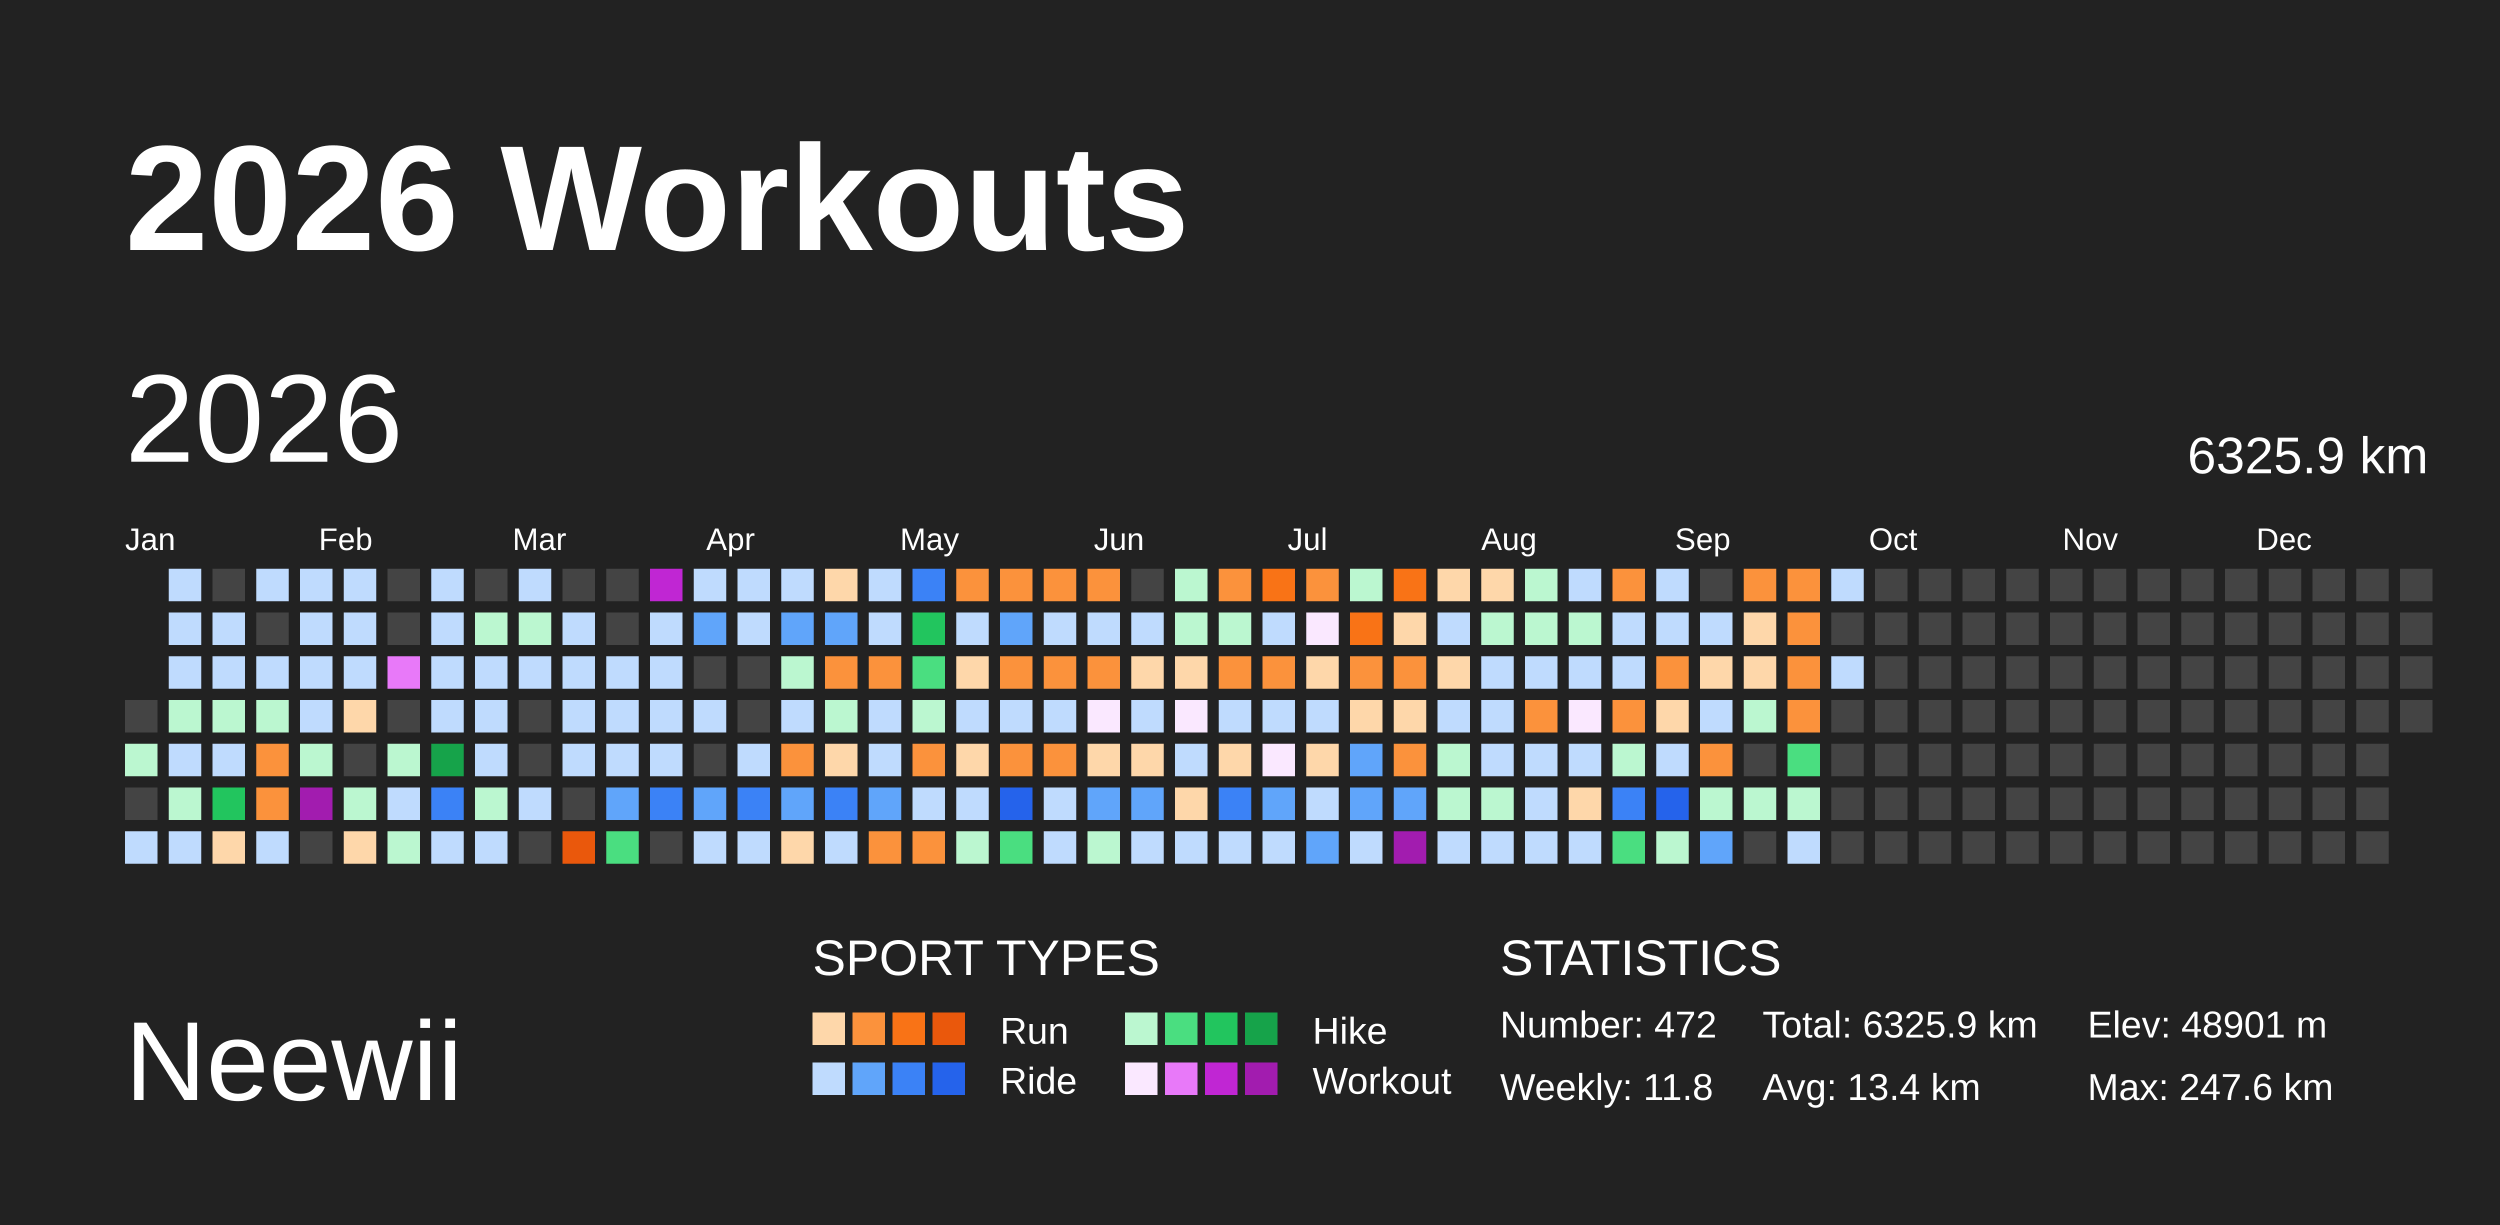
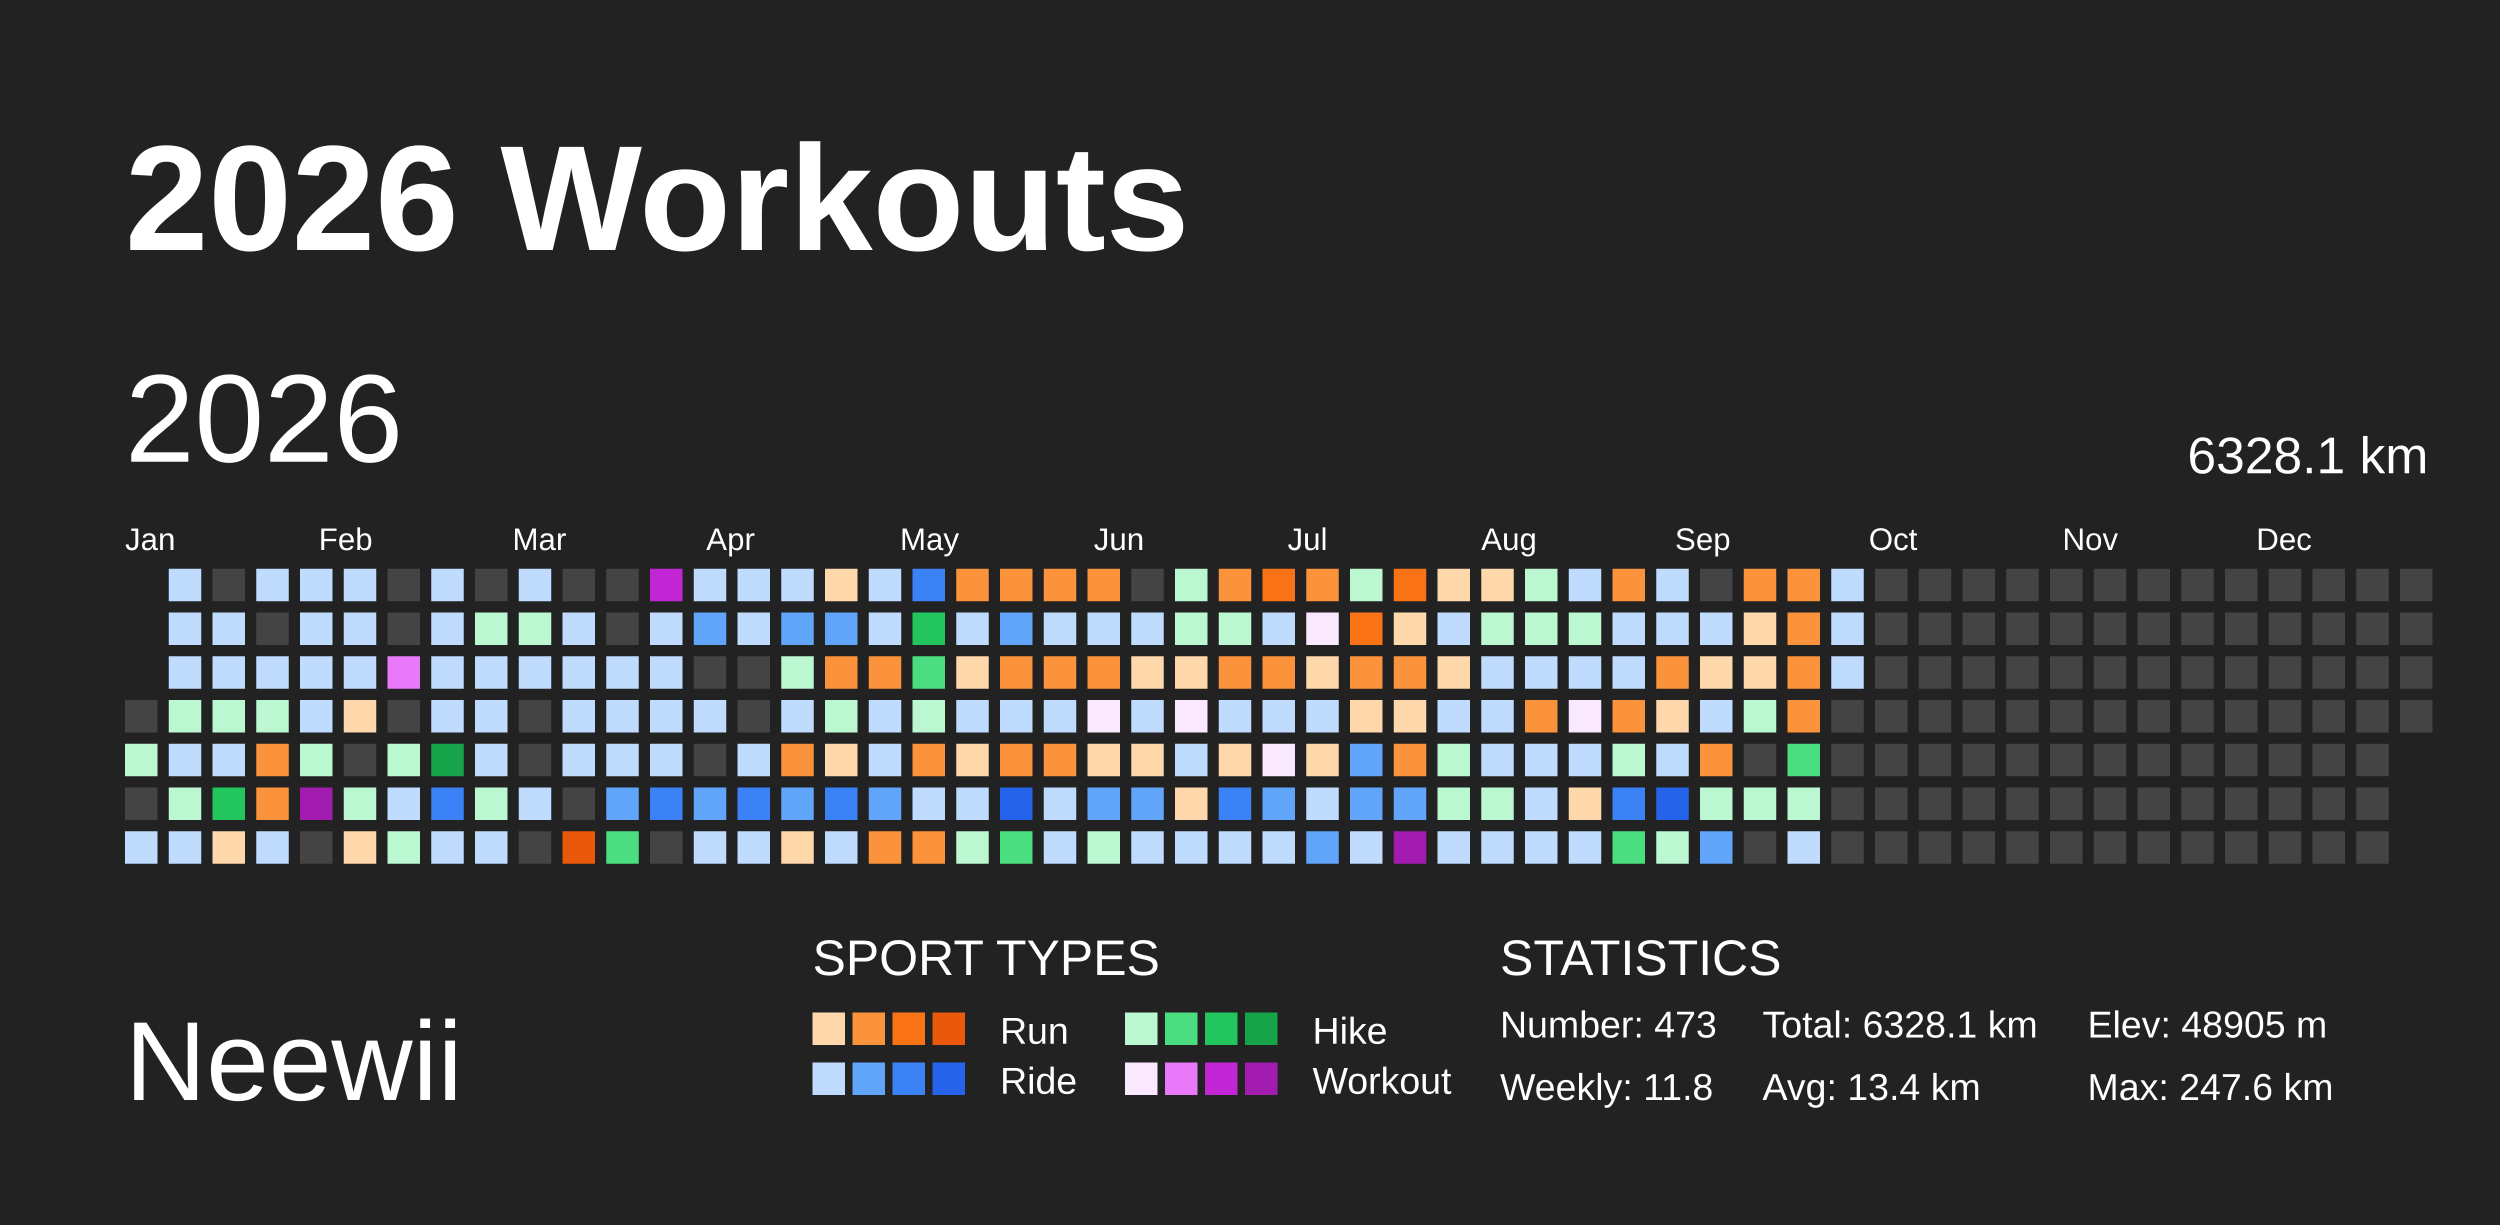
<svg xmlns="http://www.w3.org/2000/svg" baseProfile="full" height="98mm" version="1.1" viewBox="0,0,200,98" width="200mm">
  <defs />
  <rect fill="#222222" height="98" width="200" x="0" y="0" />
  <text fill="#FFFFFF" style="font-size:12px; font-family:Arial; font-weight:bold;" x="10" y="20">2026 Workouts</text>
  <text fill="#FFFFFF" style="font-size:9px; font-family:Arial" x="10" y="88">Neewii</text>
  <text fill="#FFFFFF" style="font-size:4px; font-family:Arial" x="65" y="78">SPORT TYPES</text>
  <rect fill="#fed7aa" height="2.6" width="2.6" x="65.0" y="81" />
  <rect fill="#fb923c" height="2.6" width="2.6" x="68.2" y="81" />
  <rect fill="#f97316" height="2.6" width="2.6" x="71.4" y="81" />
  <rect fill="#ea580c" height="2.6" width="2.6" x="74.6" y="81" />
  <text fill="#FFFFFF" style="font-size:3px; font-family:Arial" x="80" y="83.5">Run</text>
  <rect fill="#bbf7d0" height="2.6" width="2.6" x="90.0" y="81" />
  <rect fill="#4ade80" height="2.6" width="2.6" x="93.2" y="81" />
  <rect fill="#22c55e" height="2.6" width="2.6" x="96.4" y="81" />
  <rect fill="#16a34a" height="2.6" width="2.6" x="99.6" y="81" />
  <text fill="#FFFFFF" style="font-size:3px; font-family:Arial" x="105" y="83.5">Hike</text>
  <rect fill="#bfdbfe" height="2.6" width="2.6" x="65.0" y="85" />
  <rect fill="#60a5fa" height="2.6" width="2.6" x="68.2" y="85" />
  <rect fill="#3b82f6" height="2.6" width="2.6" x="71.4" y="85" />
  <rect fill="#2563eb" height="2.6" width="2.6" x="74.6" y="85" />
  <text fill="#FFFFFF" style="font-size:3px; font-family:Arial" x="80" y="87.5">Ride</text>
  <rect fill="#fae8ff" height="2.6" width="2.6" x="90.0" y="85" />
  <rect fill="#e879f9" height="2.6" width="2.6" x="93.2" y="85" />
  <rect fill="#c026d3" height="2.6" width="2.6" x="96.4" y="85" />
  <rect fill="#a21caf" height="2.6" width="2.6" x="99.6" y="85" />
  <text fill="#FFFFFF" style="font-size:3px; font-family:Arial" x="105" y="87.5">Workout</text>
  <text fill="#FFFFFF" style="font-size:4px; font-family:Arial" x="120" y="78">STATISTICS</text>
-   <text fill="#FFFFFF" style="font-size:3px; font-family:Arial" x="120" y="83">Number: 472</text>
+   <text fill="#FFFFFF" style="font-size:3px; font-family:Arial" x="120" y="83">Number: 473</text>
  <text fill="#FFFFFF" style="font-size:3px; font-family:Arial" x="120" y="88">Weekly: 11.8</text>
-   <text fill="#FFFFFF" style="font-size:3px; font-family:Arial" x="141" y="83">Total: 6325.9 km</text>
+   <text fill="#FFFFFF" style="font-size:3px; font-family:Arial" x="141" y="83">Total: 6328.1 km</text>
  <text fill="#FFFFFF" style="font-size:3px; font-family:Arial" x="141" y="88">Avg: 13.4 km</text>
-   <text fill="#FFFFFF" style="font-size:3px; font-family:Arial" x="167" y="83">Elev: 48901 m</text>
+   <text fill="#FFFFFF" style="font-size:3px; font-family:Arial" x="167" y="83">Elev: 48905 m</text>
  <text fill="#FFFFFF" style="font-size:3px; font-family:Arial" x="167" y="88">Max: 247.6 km</text>
  <text dominant-baseline="hanging" fill="#FFFFFF" style="font-size:10.0px; font-family:Arial;" x="10" y="30">2026</text>
-   <text dominant-baseline="hanging" fill="#FFFFFF" style="font-size:4.125px; font-family:Arial;" x="175" y="35">6325.9 km</text>
+   <text dominant-baseline="hanging" fill="#FFFFFF" style="font-size:4.125px; font-family:Arial;" x="175" y="35">6328.1 km</text>
  <text fill="#FFFFFF" style="font-size:2.5px; font-family:Arial" x="10.0" y="44">Jan</text>
  <text fill="#FFFFFF" style="font-size:2.5px; font-family:Arial" x="25.5" y="44">Feb</text>
  <text fill="#FFFFFF" style="font-size:2.5px; font-family:Arial" x="41.0" y="44">Mar</text>
  <text fill="#FFFFFF" style="font-size:2.5px; font-family:Arial" x="56.5" y="44">Apr</text>
  <text fill="#FFFFFF" style="font-size:2.5px; font-family:Arial" x="72.0" y="44">May</text>
  <text fill="#FFFFFF" style="font-size:2.5px; font-family:Arial" x="87.5" y="44">Jun</text>
  <text fill="#FFFFFF" style="font-size:2.5px; font-family:Arial" x="103.0" y="44">Jul</text>
  <text fill="#FFFFFF" style="font-size:2.5px; font-family:Arial" x="118.5" y="44">Aug</text>
  <text fill="#FFFFFF" style="font-size:2.5px; font-family:Arial" x="134.0" y="44">Sep</text>
  <text fill="#FFFFFF" style="font-size:2.5px; font-family:Arial" x="149.5" y="44">Oct</text>
  <text fill="#FFFFFF" style="font-size:2.5px; font-family:Arial" x="165.0" y="44">Nov</text>
  <text fill="#FFFFFF" style="font-size:2.5px; font-family:Arial" x="180.5" y="44">Dec</text>
  <rect fill="#444444" height="2.6" width="2.6" x="10.0" y="56.0" />
  <rect fill="#bbf7d0" height="2.6" width="2.6" x="10.0" y="59.5" />
  <rect fill="#444444" height="2.6" width="2.6" x="10.0" y="63.0" />
  <rect fill="#bfdbfe" height="2.6" width="2.6" x="10.0" y="66.5" />
  <rect fill="#bfdbfe" height="2.6" width="2.6" x="13.5" y="45.5" />
  <rect fill="#bfdbfe" height="2.6" width="2.6" x="13.5" y="49.0" />
  <rect fill="#bfdbfe" height="2.6" width="2.6" x="13.5" y="52.5" />
  <rect fill="#bbf7d0" height="2.6" width="2.6" x="13.5" y="56.0" />
  <rect fill="#bfdbfe" height="2.6" width="2.6" x="13.5" y="59.5" />
  <rect fill="#bbf7d0" height="2.6" width="2.6" x="13.5" y="63.0" />
  <rect fill="#bfdbfe" height="2.6" width="2.6" x="13.5" y="66.5" />
  <rect fill="#444444" height="2.6" width="2.6" x="17.0" y="45.5" />
  <rect fill="#bfdbfe" height="2.6" width="2.6" x="17.0" y="49.0" />
  <rect fill="#bfdbfe" height="2.6" width="2.6" x="17.0" y="52.5" />
  <rect fill="#bbf7d0" height="2.6" width="2.6" x="17.0" y="56.0" />
  <rect fill="#bfdbfe" height="2.6" width="2.6" x="17.0" y="59.5" />
  <rect fill="#22c55e" height="2.6" width="2.6" x="17.0" y="63.0" />
  <rect fill="#fed7aa" height="2.6" width="2.6" x="17.0" y="66.5" />
  <rect fill="#bfdbfe" height="2.6" width="2.6" x="20.5" y="45.5" />
  <rect fill="#444444" height="2.6" width="2.6" x="20.5" y="49.0" />
  <rect fill="#bfdbfe" height="2.6" width="2.6" x="20.5" y="52.5" />
  <rect fill="#bbf7d0" height="2.6" width="2.6" x="20.5" y="56.0" />
  <rect fill="#fb923c" height="2.6" width="2.6" x="20.5" y="59.5" />
  <rect fill="#fb923c" height="2.6" width="2.6" x="20.5" y="63.0" />
  <rect fill="#bfdbfe" height="2.6" width="2.6" x="20.5" y="66.5" />
  <rect fill="#bfdbfe" height="2.6" width="2.6" x="24.0" y="45.5" />
  <rect fill="#bfdbfe" height="2.6" width="2.6" x="24.0" y="49.0" />
  <rect fill="#bfdbfe" height="2.6" width="2.6" x="24.0" y="52.5" />
  <rect fill="#bfdbfe" height="2.6" width="2.6" x="24.0" y="56.0" />
  <rect fill="#bbf7d0" height="2.6" width="2.6" x="24.0" y="59.5" />
  <rect fill="#a21caf" height="2.6" width="2.6" x="24.0" y="63.0" />
  <rect fill="#444444" height="2.6" width="2.6" x="24.0" y="66.5" />
  <rect fill="#bfdbfe" height="2.6" width="2.6" x="27.5" y="45.5" />
  <rect fill="#bfdbfe" height="2.6" width="2.6" x="27.5" y="49.0" />
  <rect fill="#bfdbfe" height="2.6" width="2.6" x="27.5" y="52.5" />
  <rect fill="#fed7aa" height="2.6" width="2.6" x="27.5" y="56.0" />
  <rect fill="#444444" height="2.6" width="2.6" x="27.5" y="59.5" />
  <rect fill="#bbf7d0" height="2.6" width="2.6" x="27.5" y="63.0" />
  <rect fill="#fed7aa" height="2.6" width="2.6" x="27.5" y="66.5" />
  <rect fill="#444444" height="2.6" width="2.6" x="31.0" y="45.5" />
  <rect fill="#444444" height="2.6" width="2.6" x="31.0" y="49.0" />
  <rect fill="#e879f9" height="2.6" width="2.6" x="31.0" y="52.5" />
  <rect fill="#444444" height="2.6" width="2.6" x="31.0" y="56.0" />
  <rect fill="#bbf7d0" height="2.6" width="2.6" x="31.0" y="59.5" />
  <rect fill="#bfdbfe" height="2.6" width="2.6" x="31.0" y="63.0" />
  <rect fill="#bbf7d0" height="2.6" width="2.6" x="31.0" y="66.5" />
  <rect fill="#bfdbfe" height="2.6" width="2.6" x="34.5" y="45.5" />
  <rect fill="#bfdbfe" height="2.6" width="2.6" x="34.5" y="49.0" />
  <rect fill="#bfdbfe" height="2.6" width="2.6" x="34.5" y="52.5" />
  <rect fill="#bfdbfe" height="2.6" width="2.6" x="34.5" y="56.0" />
  <rect fill="#16a34a" height="2.6" width="2.6" x="34.5" y="59.5" />
  <rect fill="#3b82f6" height="2.6" width="2.6" x="34.5" y="63.0" />
  <rect fill="#bfdbfe" height="2.6" width="2.6" x="34.5" y="66.5" />
  <rect fill="#444444" height="2.6" width="2.6" x="38.0" y="45.5" />
  <rect fill="#bbf7d0" height="2.6" width="2.6" x="38.0" y="49.0" />
  <rect fill="#bfdbfe" height="2.6" width="2.6" x="38.0" y="52.5" />
  <rect fill="#bfdbfe" height="2.6" width="2.6" x="38.0" y="56.0" />
  <rect fill="#bfdbfe" height="2.6" width="2.6" x="38.0" y="59.5" />
  <rect fill="#bbf7d0" height="2.6" width="2.6" x="38.0" y="63.0" />
  <rect fill="#bfdbfe" height="2.6" width="2.6" x="38.0" y="66.5" />
  <rect fill="#bfdbfe" height="2.6" width="2.6" x="41.5" y="45.5" />
  <rect fill="#bbf7d0" height="2.6" width="2.6" x="41.5" y="49.0" />
  <rect fill="#bfdbfe" height="2.6" width="2.6" x="41.5" y="52.5" />
  <rect fill="#444444" height="2.6" width="2.6" x="41.5" y="56.0" />
  <rect fill="#444444" height="2.6" width="2.6" x="41.5" y="59.5" />
  <rect fill="#bfdbfe" height="2.6" width="2.6" x="41.5" y="63.0" />
  <rect fill="#444444" height="2.6" width="2.6" x="41.5" y="66.5" />
  <rect fill="#444444" height="2.6" width="2.6" x="45.0" y="45.5" />
  <rect fill="#bfdbfe" height="2.6" width="2.6" x="45.0" y="49.0" />
  <rect fill="#bfdbfe" height="2.6" width="2.6" x="45.0" y="52.5" />
  <rect fill="#bfdbfe" height="2.6" width="2.6" x="45.0" y="56.0" />
  <rect fill="#bfdbfe" height="2.6" width="2.6" x="45.0" y="59.5" />
  <rect fill="#444444" height="2.6" width="2.6" x="45.0" y="63.0" />
  <rect fill="#ea580c" height="2.6" width="2.6" x="45.0" y="66.5" />
  <rect fill="#444444" height="2.6" width="2.6" x="48.5" y="45.5" />
  <rect fill="#444444" height="2.6" width="2.6" x="48.5" y="49.0" />
  <rect fill="#bfdbfe" height="2.6" width="2.6" x="48.5" y="52.5" />
  <rect fill="#bfdbfe" height="2.6" width="2.6" x="48.5" y="56.0" />
  <rect fill="#bfdbfe" height="2.6" width="2.6" x="48.5" y="59.5" />
  <rect fill="#60a5fa" height="2.6" width="2.6" x="48.5" y="63.0" />
  <rect fill="#4ade80" height="2.6" width="2.6" x="48.5" y="66.5" />
  <rect fill="#c026d3" height="2.6" width="2.6" x="52.0" y="45.5" />
  <rect fill="#bfdbfe" height="2.6" width="2.6" x="52.0" y="49.0" />
  <rect fill="#bfdbfe" height="2.6" width="2.6" x="52.0" y="52.5" />
  <rect fill="#bfdbfe" height="2.6" width="2.6" x="52.0" y="56.0" />
  <rect fill="#bfdbfe" height="2.6" width="2.6" x="52.0" y="59.5" />
  <rect fill="#3b82f6" height="2.6" width="2.6" x="52.0" y="63.0" />
  <rect fill="#444444" height="2.6" width="2.6" x="52.0" y="66.5" />
  <rect fill="#bfdbfe" height="2.6" width="2.6" x="55.5" y="45.5" />
  <rect fill="#60a5fa" height="2.6" width="2.6" x="55.5" y="49.0" />
  <rect fill="#444444" height="2.6" width="2.6" x="55.5" y="52.5" />
  <rect fill="#bfdbfe" height="2.6" width="2.6" x="55.5" y="56.0" />
  <rect fill="#444444" height="2.6" width="2.6" x="55.5" y="59.5" />
  <rect fill="#60a5fa" height="2.6" width="2.6" x="55.5" y="63.0" />
  <rect fill="#bfdbfe" height="2.6" width="2.6" x="55.5" y="66.5" />
  <rect fill="#bfdbfe" height="2.6" width="2.6" x="59.0" y="45.5" />
  <rect fill="#bfdbfe" height="2.6" width="2.6" x="59.0" y="49.0" />
  <rect fill="#444444" height="2.6" width="2.6" x="59.0" y="52.5" />
  <rect fill="#444444" height="2.6" width="2.6" x="59.0" y="56.0" />
  <rect fill="#bfdbfe" height="2.6" width="2.6" x="59.0" y="59.5" />
  <rect fill="#3b82f6" height="2.6" width="2.6" x="59.0" y="63.0" />
  <rect fill="#bfdbfe" height="2.6" width="2.6" x="59.0" y="66.5" />
  <rect fill="#bfdbfe" height="2.6" width="2.6" x="62.5" y="45.5" />
  <rect fill="#60a5fa" height="2.6" width="2.6" x="62.5" y="49.0" />
  <rect fill="#bbf7d0" height="2.6" width="2.6" x="62.5" y="52.5" />
  <rect fill="#bfdbfe" height="2.6" width="2.6" x="62.5" y="56.0" />
  <rect fill="#fb923c" height="2.6" width="2.6" x="62.5" y="59.5" />
  <rect fill="#60a5fa" height="2.6" width="2.6" x="62.5" y="63.0" />
  <rect fill="#fed7aa" height="2.6" width="2.6" x="62.5" y="66.5" />
  <rect fill="#fed7aa" height="2.6" width="2.6" x="66.0" y="45.5" />
  <rect fill="#60a5fa" height="2.6" width="2.6" x="66.0" y="49.0" />
  <rect fill="#fb923c" height="2.6" width="2.6" x="66.0" y="52.5" />
  <rect fill="#bbf7d0" height="2.6" width="2.6" x="66.0" y="56.0" />
  <rect fill="#fed7aa" height="2.6" width="2.6" x="66.0" y="59.5" />
  <rect fill="#3b82f6" height="2.6" width="2.6" x="66.0" y="63.0" />
  <rect fill="#bfdbfe" height="2.6" width="2.6" x="66.0" y="66.5" />
  <rect fill="#bfdbfe" height="2.6" width="2.6" x="69.5" y="45.5" />
  <rect fill="#bfdbfe" height="2.6" width="2.6" x="69.5" y="49.0" />
  <rect fill="#fb923c" height="2.6" width="2.6" x="69.5" y="52.5" />
  <rect fill="#bfdbfe" height="2.6" width="2.6" x="69.5" y="56.0" />
  <rect fill="#bfdbfe" height="2.6" width="2.6" x="69.5" y="59.5" />
  <rect fill="#60a5fa" height="2.6" width="2.6" x="69.5" y="63.0" />
  <rect fill="#fb923c" height="2.6" width="2.6" x="69.5" y="66.5" />
  <rect fill="#3b82f6" height="2.6" width="2.6" x="73.0" y="45.5" />
  <rect fill="#22c55e" height="2.6" width="2.6" x="73.0" y="49.0" />
  <rect fill="#4ade80" height="2.6" width="2.6" x="73.0" y="52.5" />
  <rect fill="#bbf7d0" height="2.6" width="2.6" x="73.0" y="56.0" />
  <rect fill="#fb923c" height="2.6" width="2.6" x="73.0" y="59.5" />
  <rect fill="#bfdbfe" height="2.6" width="2.6" x="73.0" y="63.0" />
  <rect fill="#fb923c" height="2.6" width="2.6" x="73.0" y="66.5" />
  <rect fill="#fb923c" height="2.6" width="2.6" x="76.5" y="45.5" />
  <rect fill="#bfdbfe" height="2.6" width="2.6" x="76.5" y="49.0" />
  <rect fill="#fed7aa" height="2.6" width="2.6" x="76.5" y="52.5" />
  <rect fill="#bfdbfe" height="2.6" width="2.6" x="76.5" y="56.0" />
  <rect fill="#fed7aa" height="2.6" width="2.6" x="76.5" y="59.5" />
  <rect fill="#bfdbfe" height="2.6" width="2.6" x="76.5" y="63.0" />
  <rect fill="#bbf7d0" height="2.6" width="2.6" x="76.5" y="66.5" />
  <rect fill="#fb923c" height="2.6" width="2.6" x="80.0" y="45.5" />
  <rect fill="#60a5fa" height="2.6" width="2.6" x="80.0" y="49.0" />
  <rect fill="#fb923c" height="2.6" width="2.6" x="80.0" y="52.5" />
  <rect fill="#bfdbfe" height="2.6" width="2.6" x="80.0" y="56.0" />
  <rect fill="#fb923c" height="2.6" width="2.6" x="80.0" y="59.5" />
  <rect fill="#2563eb" height="2.6" width="2.6" x="80.0" y="63.0" />
  <rect fill="#4ade80" height="2.6" width="2.6" x="80.0" y="66.5" />
  <rect fill="#fb923c" height="2.6" width="2.6" x="83.5" y="45.5" />
  <rect fill="#bfdbfe" height="2.6" width="2.6" x="83.5" y="49.0" />
  <rect fill="#fb923c" height="2.6" width="2.6" x="83.5" y="52.5" />
  <rect fill="#bfdbfe" height="2.6" width="2.6" x="83.5" y="56.0" />
  <rect fill="#fb923c" height="2.6" width="2.6" x="83.5" y="59.5" />
  <rect fill="#bfdbfe" height="2.6" width="2.6" x="83.5" y="63.0" />
  <rect fill="#bfdbfe" height="2.6" width="2.6" x="83.5" y="66.5" />
  <rect fill="#fb923c" height="2.6" width="2.6" x="87.0" y="45.5" />
  <rect fill="#bfdbfe" height="2.6" width="2.6" x="87.0" y="49.0" />
  <rect fill="#fb923c" height="2.6" width="2.6" x="87.0" y="52.5" />
  <rect fill="#fae8ff" height="2.6" width="2.6" x="87.0" y="56.0" />
  <rect fill="#fed7aa" height="2.6" width="2.6" x="87.0" y="59.5" />
  <rect fill="#60a5fa" height="2.6" width="2.6" x="87.0" y="63.0" />
  <rect fill="#bbf7d0" height="2.6" width="2.6" x="87.0" y="66.5" />
  <rect fill="#444444" height="2.6" width="2.6" x="90.5" y="45.5" />
  <rect fill="#bfdbfe" height="2.6" width="2.6" x="90.5" y="49.0" />
  <rect fill="#fed7aa" height="2.6" width="2.6" x="90.5" y="52.5" />
  <rect fill="#bfdbfe" height="2.6" width="2.6" x="90.5" y="56.0" />
  <rect fill="#fed7aa" height="2.6" width="2.6" x="90.5" y="59.5" />
  <rect fill="#60a5fa" height="2.6" width="2.6" x="90.5" y="63.0" />
  <rect fill="#bfdbfe" height="2.6" width="2.6" x="90.5" y="66.5" />
  <rect fill="#bbf7d0" height="2.6" width="2.6" x="94.0" y="45.5" />
  <rect fill="#bbf7d0" height="2.6" width="2.6" x="94.0" y="49.0" />
  <rect fill="#fed7aa" height="2.6" width="2.6" x="94.0" y="52.5" />
  <rect fill="#fae8ff" height="2.6" width="2.6" x="94.0" y="56.0" />
  <rect fill="#bfdbfe" height="2.6" width="2.6" x="94.0" y="59.5" />
  <rect fill="#fed7aa" height="2.6" width="2.6" x="94.0" y="63.0" />
  <rect fill="#bfdbfe" height="2.6" width="2.6" x="94.0" y="66.5" />
  <rect fill="#fb923c" height="2.6" width="2.6" x="97.5" y="45.5" />
  <rect fill="#bbf7d0" height="2.6" width="2.6" x="97.5" y="49.0" />
  <rect fill="#fb923c" height="2.6" width="2.6" x="97.5" y="52.5" />
  <rect fill="#bfdbfe" height="2.6" width="2.6" x="97.5" y="56.0" />
  <rect fill="#fed7aa" height="2.6" width="2.6" x="97.5" y="59.5" />
  <rect fill="#3b82f6" height="2.6" width="2.6" x="97.5" y="63.0" />
  <rect fill="#bfdbfe" height="2.6" width="2.6" x="97.5" y="66.5" />
  <rect fill="#f97316" height="2.6" width="2.6" x="101.0" y="45.5" />
  <rect fill="#bfdbfe" height="2.6" width="2.6" x="101.0" y="49.0" />
  <rect fill="#fb923c" height="2.6" width="2.6" x="101.0" y="52.5" />
  <rect fill="#bfdbfe" height="2.6" width="2.6" x="101.0" y="56.0" />
  <rect fill="#fae8ff" height="2.6" width="2.6" x="101.0" y="59.5" />
  <rect fill="#60a5fa" height="2.6" width="2.6" x="101.0" y="63.0" />
  <rect fill="#bfdbfe" height="2.6" width="2.6" x="101.0" y="66.5" />
  <rect fill="#fb923c" height="2.6" width="2.6" x="104.5" y="45.5" />
  <rect fill="#fae8ff" height="2.6" width="2.6" x="104.5" y="49.0" />
  <rect fill="#fed7aa" height="2.6" width="2.6" x="104.5" y="52.5" />
  <rect fill="#bfdbfe" height="2.6" width="2.6" x="104.5" y="56.0" />
  <rect fill="#fed7aa" height="2.6" width="2.6" x="104.5" y="59.5" />
  <rect fill="#bfdbfe" height="2.6" width="2.6" x="104.5" y="63.0" />
  <rect fill="#60a5fa" height="2.6" width="2.6" x="104.5" y="66.5" />
  <rect fill="#bbf7d0" height="2.6" width="2.6" x="108.0" y="45.5" />
  <rect fill="#f97316" height="2.6" width="2.6" x="108.0" y="49.0" />
  <rect fill="#fb923c" height="2.6" width="2.6" x="108.0" y="52.5" />
  <rect fill="#fed7aa" height="2.6" width="2.6" x="108.0" y="56.0" />
  <rect fill="#60a5fa" height="2.6" width="2.6" x="108.0" y="59.5" />
  <rect fill="#60a5fa" height="2.6" width="2.6" x="108.0" y="63.0" />
  <rect fill="#bfdbfe" height="2.6" width="2.6" x="108.0" y="66.5" />
  <rect fill="#f97316" height="2.6" width="2.6" x="111.5" y="45.5" />
  <rect fill="#fed7aa" height="2.6" width="2.6" x="111.5" y="49.0" />
  <rect fill="#fb923c" height="2.6" width="2.6" x="111.5" y="52.5" />
  <rect fill="#fed7aa" height="2.6" width="2.6" x="111.5" y="56.0" />
  <rect fill="#fb923c" height="2.6" width="2.6" x="111.5" y="59.5" />
  <rect fill="#60a5fa" height="2.6" width="2.6" x="111.5" y="63.0" />
  <rect fill="#a21caf" height="2.6" width="2.6" x="111.5" y="66.5" />
  <rect fill="#fed7aa" height="2.6" width="2.6" x="115.0" y="45.5" />
  <rect fill="#bfdbfe" height="2.6" width="2.6" x="115.0" y="49.0" />
  <rect fill="#fed7aa" height="2.6" width="2.6" x="115.0" y="52.5" />
  <rect fill="#bfdbfe" height="2.6" width="2.6" x="115.0" y="56.0" />
  <rect fill="#bbf7d0" height="2.6" width="2.6" x="115.0" y="59.5" />
  <rect fill="#bbf7d0" height="2.6" width="2.6" x="115.0" y="63.0" />
  <rect fill="#bfdbfe" height="2.6" width="2.6" x="115.0" y="66.5" />
  <rect fill="#fed7aa" height="2.6" width="2.6" x="118.5" y="45.5" />
  <rect fill="#bbf7d0" height="2.6" width="2.6" x="118.5" y="49.0" />
  <rect fill="#bfdbfe" height="2.6" width="2.6" x="118.5" y="52.5" />
  <rect fill="#bfdbfe" height="2.6" width="2.6" x="118.5" y="56.0" />
  <rect fill="#bfdbfe" height="2.6" width="2.6" x="118.5" y="59.5" />
  <rect fill="#bbf7d0" height="2.6" width="2.6" x="118.5" y="63.0" />
  <rect fill="#bfdbfe" height="2.6" width="2.6" x="118.5" y="66.5" />
  <rect fill="#bbf7d0" height="2.6" width="2.6" x="122.0" y="45.5" />
  <rect fill="#bbf7d0" height="2.6" width="2.6" x="122.0" y="49.0" />
  <rect fill="#bfdbfe" height="2.6" width="2.6" x="122.0" y="52.5" />
  <rect fill="#fb923c" height="2.6" width="2.6" x="122.0" y="56.0" />
  <rect fill="#bfdbfe" height="2.6" width="2.6" x="122.0" y="59.5" />
  <rect fill="#bfdbfe" height="2.6" width="2.6" x="122.0" y="63.0" />
  <rect fill="#bfdbfe" height="2.6" width="2.6" x="122.0" y="66.5" />
  <rect fill="#bfdbfe" height="2.6" width="2.6" x="125.5" y="45.5" />
  <rect fill="#bbf7d0" height="2.6" width="2.6" x="125.5" y="49.0" />
  <rect fill="#bfdbfe" height="2.6" width="2.6" x="125.5" y="52.5" />
  <rect fill="#fae8ff" height="2.6" width="2.6" x="125.5" y="56.0" />
  <rect fill="#bfdbfe" height="2.6" width="2.6" x="125.5" y="59.5" />
  <rect fill="#fed7aa" height="2.6" width="2.6" x="125.5" y="63.0" />
  <rect fill="#bfdbfe" height="2.6" width="2.6" x="125.5" y="66.5" />
  <rect fill="#fb923c" height="2.6" width="2.6" x="129.0" y="45.5" />
  <rect fill="#bfdbfe" height="2.6" width="2.6" x="129.0" y="49.0" />
  <rect fill="#bfdbfe" height="2.6" width="2.6" x="129.0" y="52.5" />
  <rect fill="#fb923c" height="2.6" width="2.6" x="129.0" y="56.0" />
  <rect fill="#bbf7d0" height="2.6" width="2.6" x="129.0" y="59.5" />
  <rect fill="#3b82f6" height="2.6" width="2.6" x="129.0" y="63.0" />
  <rect fill="#4ade80" height="2.6" width="2.6" x="129.0" y="66.5" />
  <rect fill="#bfdbfe" height="2.6" width="2.6" x="132.5" y="45.5" />
  <rect fill="#bfdbfe" height="2.6" width="2.6" x="132.5" y="49.0" />
  <rect fill="#fb923c" height="2.6" width="2.6" x="132.5" y="52.5" />
  <rect fill="#fed7aa" height="2.6" width="2.6" x="132.5" y="56.0" />
  <rect fill="#bfdbfe" height="2.6" width="2.6" x="132.5" y="59.5" />
  <rect fill="#2563eb" height="2.6" width="2.6" x="132.5" y="63.0" />
  <rect fill="#bbf7d0" height="2.6" width="2.6" x="132.5" y="66.5" />
  <rect fill="#444444" height="2.6" width="2.6" x="136.0" y="45.5" />
  <rect fill="#bfdbfe" height="2.6" width="2.6" x="136.0" y="49.0" />
  <rect fill="#fed7aa" height="2.6" width="2.6" x="136.0" y="52.5" />
  <rect fill="#bfdbfe" height="2.6" width="2.6" x="136.0" y="56.0" />
  <rect fill="#fb923c" height="2.6" width="2.6" x="136.0" y="59.5" />
  <rect fill="#bbf7d0" height="2.6" width="2.6" x="136.0" y="63.0" />
  <rect fill="#60a5fa" height="2.6" width="2.6" x="136.0" y="66.5" />
  <rect fill="#fb923c" height="2.6" width="2.6" x="139.5" y="45.5" />
  <rect fill="#fed7aa" height="2.6" width="2.6" x="139.5" y="49.0" />
  <rect fill="#fed7aa" height="2.6" width="2.6" x="139.5" y="52.5" />
  <rect fill="#bbf7d0" height="2.6" width="2.6" x="139.5" y="56.0" />
  <rect fill="#444444" height="2.6" width="2.6" x="139.5" y="59.5" />
  <rect fill="#bbf7d0" height="2.6" width="2.6" x="139.5" y="63.0" />
  <rect fill="#444444" height="2.6" width="2.6" x="139.5" y="66.5" />
  <rect fill="#fb923c" height="2.6" width="2.6" x="143.0" y="45.5" />
  <rect fill="#fb923c" height="2.6" width="2.6" x="143.0" y="49.0" />
  <rect fill="#fb923c" height="2.6" width="2.6" x="143.0" y="52.5" />
  <rect fill="#fb923c" height="2.6" width="2.6" x="143.0" y="56.0" />
  <rect fill="#4ade80" height="2.6" width="2.6" x="143.0" y="59.5" />
  <rect fill="#bbf7d0" height="2.6" width="2.6" x="143.0" y="63.0" />
  <rect fill="#bfdbfe" height="2.6" width="2.6" x="143.0" y="66.5" />
  <rect fill="#bfdbfe" height="2.6" width="2.6" x="146.5" y="45.5" />
-   <rect fill="#444444" height="2.6" width="2.6" x="146.5" y="49.0" />
+   <rect fill="#bfdbfe" height="2.6" width="2.6" x="146.5" y="49.0" />
  <rect fill="#bfdbfe" height="2.6" width="2.6" x="146.5" y="52.5" />
  <rect fill="#444444" height="2.6" width="2.6" x="146.5" y="56.0" />
  <rect fill="#444444" height="2.6" width="2.6" x="146.5" y="59.5" />
  <rect fill="#444444" height="2.6" width="2.6" x="146.5" y="63.0" />
  <rect fill="#444444" height="2.6" width="2.6" x="146.5" y="66.5" />
  <rect fill="#444444" height="2.6" width="2.6" x="150.0" y="45.5" />
  <rect fill="#444444" height="2.6" width="2.6" x="150.0" y="49.0" />
  <rect fill="#444444" height="2.6" width="2.6" x="150.0" y="52.5" />
  <rect fill="#444444" height="2.6" width="2.6" x="150.0" y="56.0" />
  <rect fill="#444444" height="2.6" width="2.6" x="150.0" y="59.5" />
  <rect fill="#444444" height="2.6" width="2.6" x="150.0" y="63.0" />
  <rect fill="#444444" height="2.6" width="2.6" x="150.0" y="66.5" />
  <rect fill="#444444" height="2.6" width="2.6" x="153.5" y="45.5" />
  <rect fill="#444444" height="2.6" width="2.6" x="153.5" y="49.0" />
  <rect fill="#444444" height="2.6" width="2.6" x="153.5" y="52.5" />
  <rect fill="#444444" height="2.6" width="2.6" x="153.5" y="56.0" />
  <rect fill="#444444" height="2.6" width="2.6" x="153.5" y="59.5" />
  <rect fill="#444444" height="2.6" width="2.6" x="153.5" y="63.0" />
  <rect fill="#444444" height="2.6" width="2.6" x="153.5" y="66.5" />
  <rect fill="#444444" height="2.6" width="2.6" x="157.0" y="45.5" />
  <rect fill="#444444" height="2.6" width="2.6" x="157.0" y="49.0" />
  <rect fill="#444444" height="2.6" width="2.6" x="157.0" y="52.5" />
  <rect fill="#444444" height="2.6" width="2.6" x="157.0" y="56.0" />
  <rect fill="#444444" height="2.6" width="2.6" x="157.0" y="59.5" />
  <rect fill="#444444" height="2.6" width="2.6" x="157.0" y="63.0" />
  <rect fill="#444444" height="2.6" width="2.6" x="157.0" y="66.5" />
  <rect fill="#444444" height="2.6" width="2.6" x="160.5" y="45.5" />
  <rect fill="#444444" height="2.6" width="2.6" x="160.5" y="49.0" />
  <rect fill="#444444" height="2.6" width="2.6" x="160.5" y="52.5" />
  <rect fill="#444444" height="2.6" width="2.6" x="160.5" y="56.0" />
  <rect fill="#444444" height="2.6" width="2.6" x="160.5" y="59.5" />
  <rect fill="#444444" height="2.6" width="2.6" x="160.5" y="63.0" />
  <rect fill="#444444" height="2.6" width="2.6" x="160.5" y="66.5" />
  <rect fill="#444444" height="2.6" width="2.6" x="164.0" y="45.5" />
  <rect fill="#444444" height="2.6" width="2.6" x="164.0" y="49.0" />
  <rect fill="#444444" height="2.6" width="2.6" x="164.0" y="52.5" />
  <rect fill="#444444" height="2.6" width="2.6" x="164.0" y="56.0" />
  <rect fill="#444444" height="2.6" width="2.6" x="164.0" y="59.5" />
  <rect fill="#444444" height="2.6" width="2.6" x="164.0" y="63.0" />
  <rect fill="#444444" height="2.6" width="2.6" x="164.0" y="66.5" />
  <rect fill="#444444" height="2.6" width="2.6" x="167.5" y="45.5" />
  <rect fill="#444444" height="2.6" width="2.6" x="167.5" y="49.0" />
  <rect fill="#444444" height="2.6" width="2.6" x="167.5" y="52.5" />
  <rect fill="#444444" height="2.6" width="2.6" x="167.5" y="56.0" />
  <rect fill="#444444" height="2.6" width="2.6" x="167.5" y="59.5" />
  <rect fill="#444444" height="2.6" width="2.6" x="167.5" y="63.0" />
  <rect fill="#444444" height="2.6" width="2.6" x="167.5" y="66.5" />
  <rect fill="#444444" height="2.6" width="2.6" x="171.0" y="45.5" />
  <rect fill="#444444" height="2.6" width="2.6" x="171.0" y="49.0" />
  <rect fill="#444444" height="2.6" width="2.6" x="171.0" y="52.5" />
  <rect fill="#444444" height="2.6" width="2.6" x="171.0" y="56.0" />
  <rect fill="#444444" height="2.6" width="2.6" x="171.0" y="59.5" />
  <rect fill="#444444" height="2.6" width="2.6" x="171.0" y="63.0" />
  <rect fill="#444444" height="2.6" width="2.6" x="171.0" y="66.5" />
  <rect fill="#444444" height="2.6" width="2.6" x="174.5" y="45.5" />
  <rect fill="#444444" height="2.6" width="2.6" x="174.5" y="49.0" />
  <rect fill="#444444" height="2.6" width="2.6" x="174.5" y="52.5" />
  <rect fill="#444444" height="2.6" width="2.6" x="174.5" y="56.0" />
  <rect fill="#444444" height="2.6" width="2.6" x="174.5" y="59.5" />
  <rect fill="#444444" height="2.6" width="2.6" x="174.5" y="63.0" />
  <rect fill="#444444" height="2.6" width="2.6" x="174.5" y="66.5" />
  <rect fill="#444444" height="2.6" width="2.6" x="178.0" y="45.5" />
  <rect fill="#444444" height="2.6" width="2.6" x="178.0" y="49.0" />
  <rect fill="#444444" height="2.6" width="2.6" x="178.0" y="52.5" />
  <rect fill="#444444" height="2.6" width="2.6" x="178.0" y="56.0" />
  <rect fill="#444444" height="2.6" width="2.6" x="178.0" y="59.5" />
  <rect fill="#444444" height="2.6" width="2.6" x="178.0" y="63.0" />
  <rect fill="#444444" height="2.6" width="2.6" x="178.0" y="66.5" />
  <rect fill="#444444" height="2.6" width="2.6" x="181.5" y="45.5" />
  <rect fill="#444444" height="2.6" width="2.6" x="181.5" y="49.0" />
  <rect fill="#444444" height="2.6" width="2.6" x="181.5" y="52.5" />
  <rect fill="#444444" height="2.6" width="2.6" x="181.5" y="56.0" />
  <rect fill="#444444" height="2.6" width="2.6" x="181.5" y="59.5" />
  <rect fill="#444444" height="2.6" width="2.6" x="181.5" y="63.0" />
  <rect fill="#444444" height="2.6" width="2.6" x="181.5" y="66.5" />
  <rect fill="#444444" height="2.6" width="2.6" x="185.0" y="45.5" />
  <rect fill="#444444" height="2.6" width="2.6" x="185.0" y="49.0" />
  <rect fill="#444444" height="2.6" width="2.6" x="185.0" y="52.5" />
  <rect fill="#444444" height="2.6" width="2.6" x="185.0" y="56.0" />
  <rect fill="#444444" height="2.6" width="2.6" x="185.0" y="59.5" />
  <rect fill="#444444" height="2.6" width="2.6" x="185.0" y="63.0" />
  <rect fill="#444444" height="2.6" width="2.6" x="185.0" y="66.5" />
  <rect fill="#444444" height="2.6" width="2.6" x="188.5" y="45.5" />
  <rect fill="#444444" height="2.6" width="2.6" x="188.5" y="49.0" />
  <rect fill="#444444" height="2.6" width="2.6" x="188.5" y="52.5" />
  <rect fill="#444444" height="2.6" width="2.6" x="188.5" y="56.0" />
  <rect fill="#444444" height="2.6" width="2.6" x="188.5" y="59.5" />
  <rect fill="#444444" height="2.6" width="2.6" x="188.5" y="63.0" />
  <rect fill="#444444" height="2.6" width="2.6" x="188.5" y="66.5" />
  <rect fill="#444444" height="2.6" width="2.6" x="192.0" y="45.5" />
  <rect fill="#444444" height="2.6" width="2.6" x="192.0" y="49.0" />
  <rect fill="#444444" height="2.6" width="2.6" x="192.0" y="52.5" />
  <rect fill="#444444" height="2.6" width="2.6" x="192.0" y="56.0" />
</svg>
